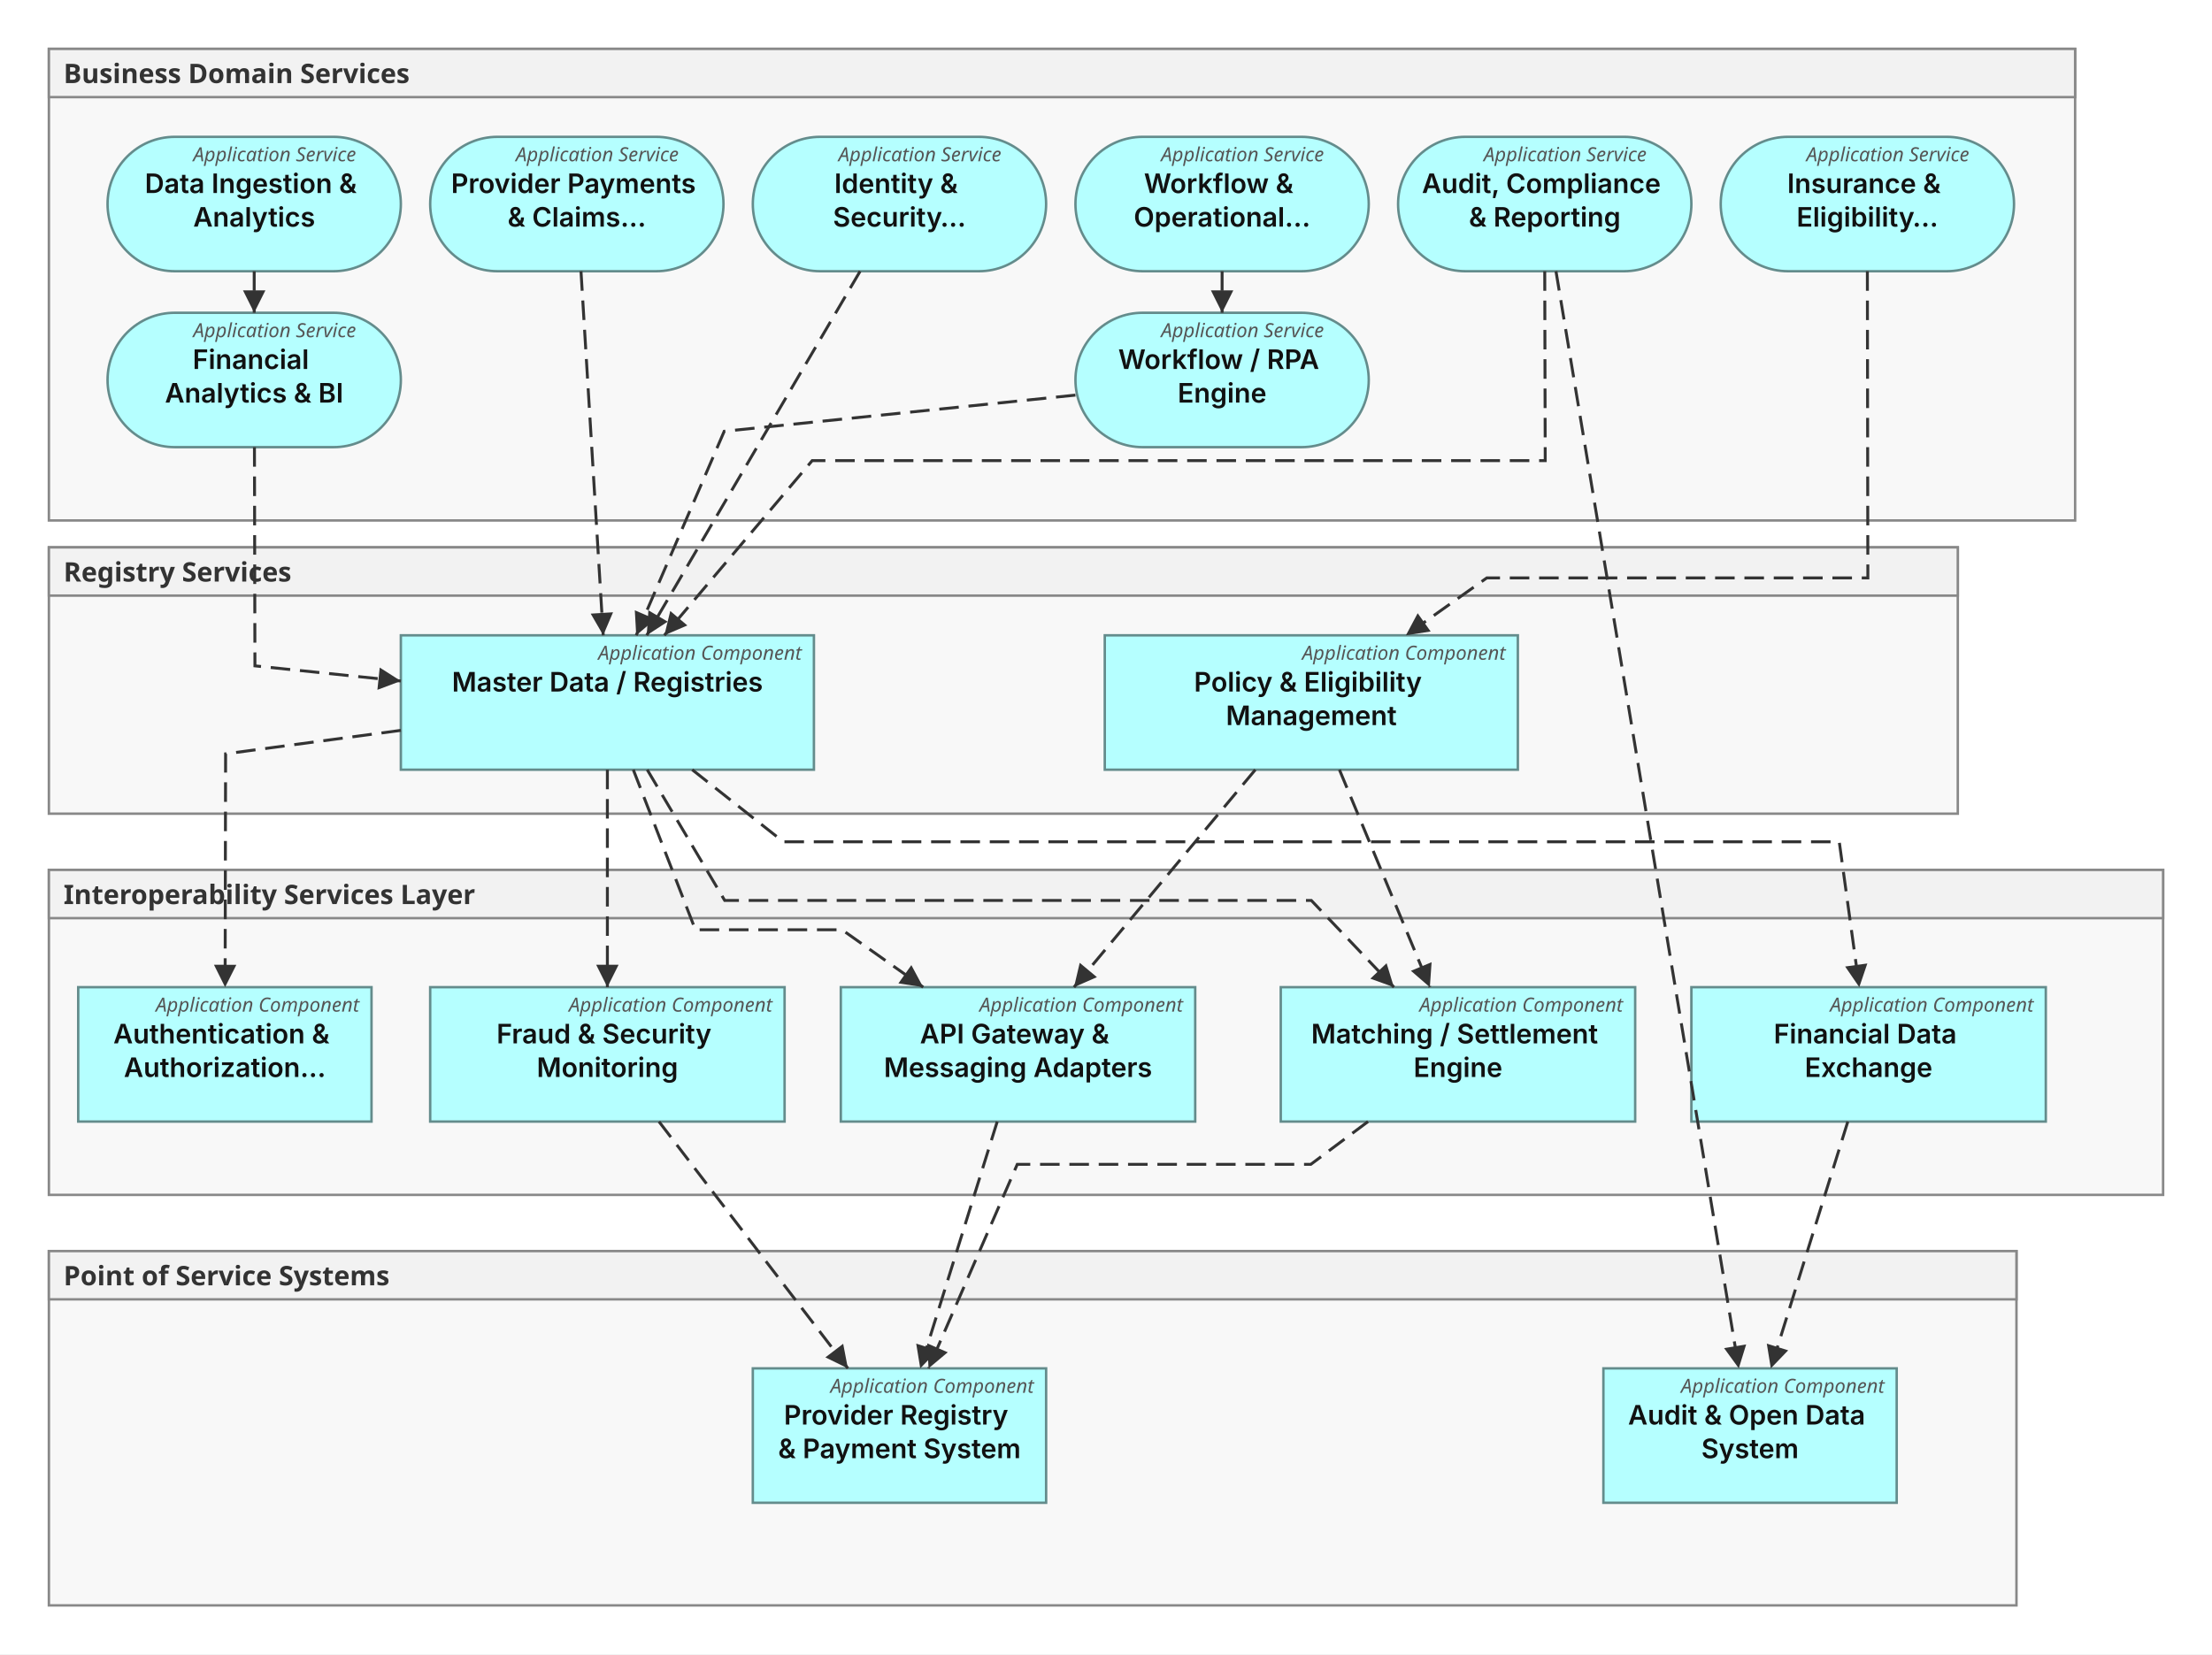
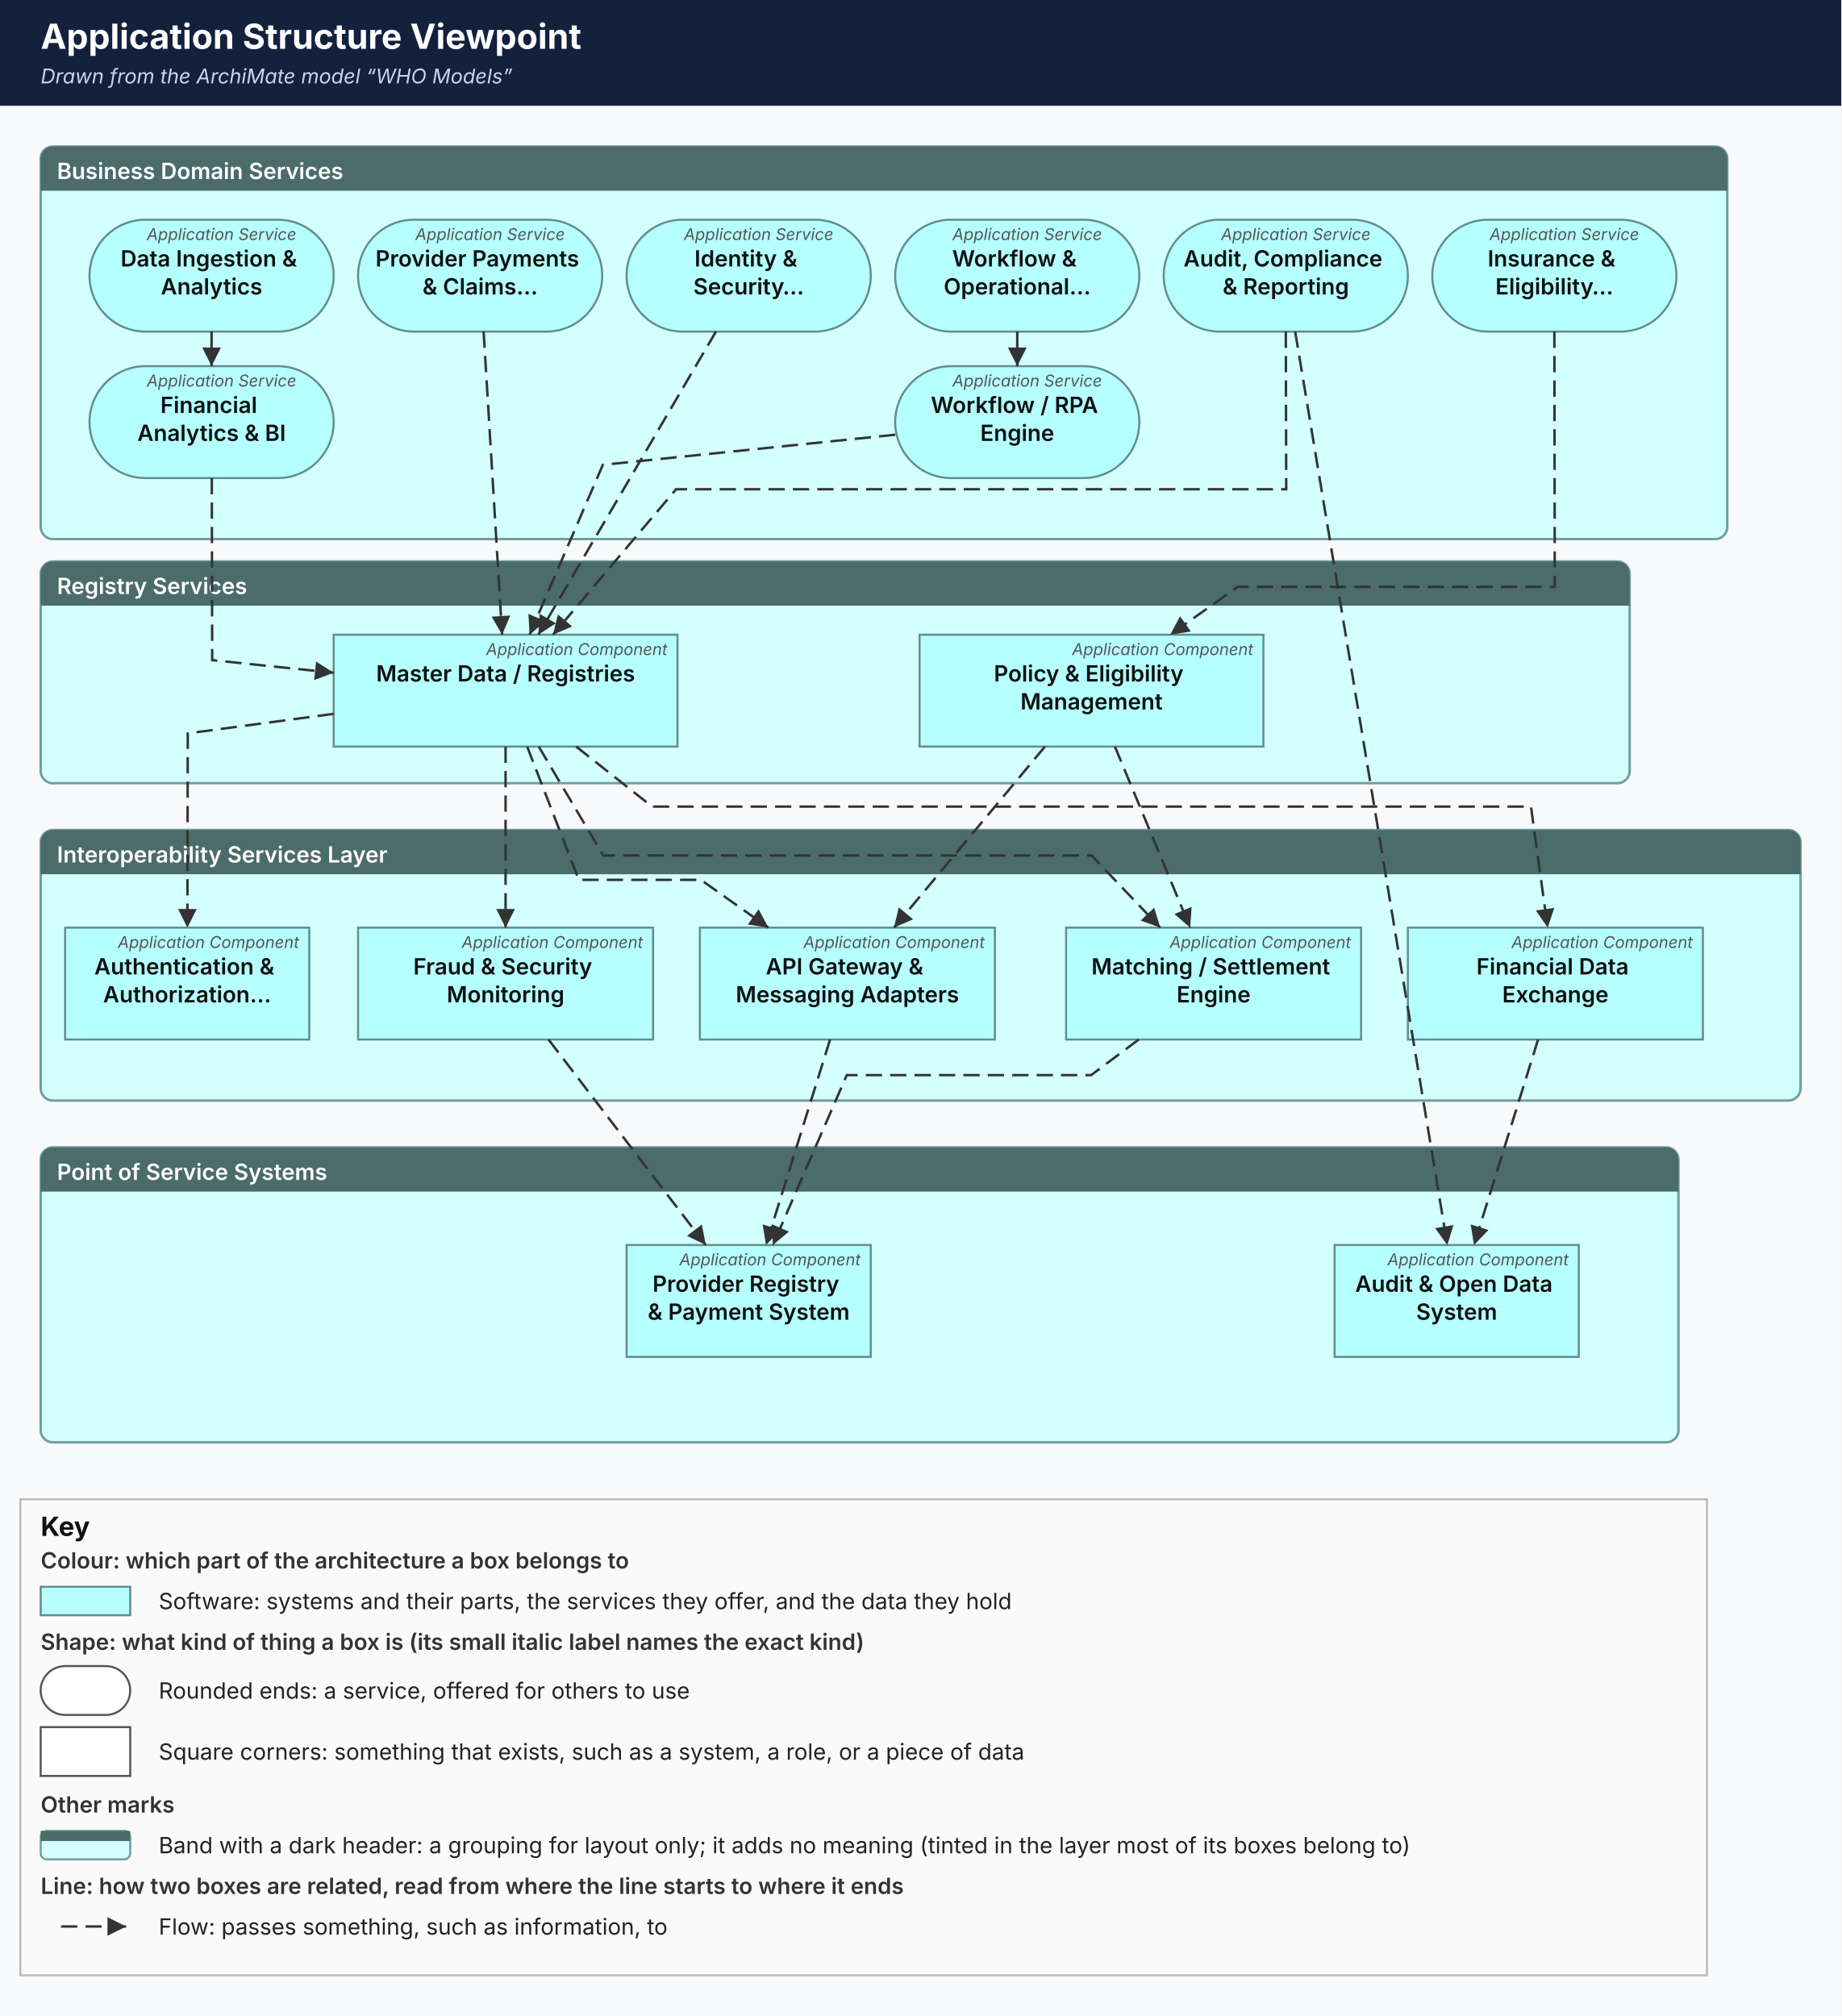
- <svg xmlns="http://www.w3.org/2000/svg" viewBox="28 16 905 677" width="905" height="677" role="img" aria-labelledby="av-title">
+ <svg xmlns="http://www.w3.org/2000/svg" viewBox="28 -36 905 991" width="905" height="991" role="img" aria-labelledby="av-title">
  <style>
- .av-name{font:600 11px system-ui,-apple-system,"Segoe UI",sans-serif;fill:#111}
- .av-type{font:italic 8px system-ui,sans-serif;fill:#555}
- .av-group{font:600 11px system-ui,sans-serif;fill:#333}
- .av-note{font:10px system-ui,sans-serif;fill:#222}
- .av-rel{font:9px system-ui,sans-serif;fill:#333;paint-order:stroke;stroke:#fff;stroke-width:3px}
+ .av-name{font:600 11px Inter, "Segoe UI", system-ui, -apple-system, Helvetica, Arial, sans-serif;fill:#111}
+ .av-type{font:italic 8px Inter, "Segoe UI", system-ui, -apple-system, Helvetica, Arial, sans-serif;fill:#555}
+ .av-group{font:600 11px Inter, "Segoe UI", system-ui, -apple-system, Helvetica, Arial, sans-serif;fill:#333}
+ .av-note{font:10px Inter, "Segoe UI", system-ui, -apple-system, Helvetica, Arial, sans-serif;fill:#222}
+ .av-key{font:11px Inter, "Segoe UI", system-ui, -apple-system, Helvetica, Arial, sans-serif;fill:#222}
+ .av-keyh{font:600 11px Inter, "Segoe UI", system-ui, -apple-system, Helvetica, Arial, sans-serif;fill:#333}
+ .av-keyt{font:700 13px Inter, "Segoe UI", system-ui, -apple-system, Helvetica, Arial, sans-serif;fill:#111}
+ .av-rel{font:9px Inter, "Segoe UI", system-ui, -apple-system, Helvetica, Arial, sans-serif;fill:#333;paint-order:stroke;stroke:#fff;stroke-width:3px}
a:hover rect,a:hover polygon,a:focus rect,a:focus polygon{stroke:#06c;stroke-width:2.5}
</style>
  <defs>
    <marker id="arrow-open" viewBox="0 0 12 12" refX="11" refY="6" markerWidth="11" markerHeight="11" orient="auto-start-reverse" markerUnits="userSpaceOnUse">
      <path d="M1 1 L11 6 L1 11" fill="none" stroke="#333" stroke-width="1.3" />
    </marker>
    <marker id="arrow-filled" viewBox="0 0 12 12" refX="11" refY="6" markerWidth="11" markerHeight="11" orient="auto-start-reverse" markerUnits="userSpaceOnUse">
      <path d="M1 1 L11 6 L1 11 Z" fill="#333" />
    </marker>
    <marker id="arrow-small" viewBox="0 0 10 10" refX="9" refY="5" markerWidth="8" markerHeight="8" orient="auto-start-reverse" markerUnits="userSpaceOnUse">
      <path d="M1 1 L9 5 L1 9" fill="none" stroke="#333" stroke-width="1.2" />
    </marker>
    <marker id="triangle-hollow" viewBox="0 0 14 14" refX="13" refY="7" markerWidth="13" markerHeight="13" orient="auto-start-reverse" markerUnits="userSpaceOnUse">
      <path d="M1 1 L13 7 L1 13 Z" fill="#fff" stroke="#333" stroke-width="1.2" />
    </marker>
    <marker id="diamond-filled" viewBox="0 0 16 10" refX="1" refY="5" markerWidth="16" markerHeight="10" orient="auto-start-reverse" markerUnits="userSpaceOnUse">
      <path d="M1 5 L8 1 L15 5 L8 9 Z" fill="#333" />
    </marker>
    <marker id="diamond-hollow" viewBox="0 0 16 10" refX="1" refY="5" markerWidth="16" markerHeight="10" orient="auto-start-reverse" markerUnits="userSpaceOnUse">
      <path d="M1 5 L8 1 L15 5 L8 9 Z" fill="#fff" stroke="#333" stroke-width="1.2" />
    </marker>
    <marker id="dot" viewBox="0 0 8 8" refX="4" refY="4" markerWidth="7" markerHeight="7" orient="auto" markerUnits="userSpaceOnUse">
      <circle cx="4" cy="4" r="3.2" fill="#333" />
    </marker>
    <pattern id="missing" width="8" height="8" patternUnits="userSpaceOnUse" patternTransform="rotate(45)">
      <rect width="8" height="8" fill="#fff" />
      <line x1="0" y1="0" x2="0" y2="8" stroke="#d33" stroke-width="2" />
    </pattern>
  </defs>
-   <rect x="28" y="16" width="905" height="677" fill="#fff" />
-   <g class="av-g">
-     <rect x="48" y="528" width="805" height="145" fill="#f2f2f2" fill-opacity=".55" stroke="#888" />
-     <rect x="48" y="528" width="805" height="19.75" fill="#f2f2f2" stroke="#888" />
-     <text class="av-group" x="54" y="542">Point of Service Systems</text>
-   </g>
-   <a href="../../../en/dpi-h-ra/archimate/0.2.0-draft.1/elements/id-dcc7c73aa6fd415facde0da5ecae044b/" target="_top">
+   <rect x="28" y="-36" width="905" height="991" fill="#f8f9fb" />
+   <rect x="28" y="-36" width="905" height="52" fill="#14213d" />
+   <text x="48" y="-12" style="font:700 17px Inter, &quot;Segoe UI&quot;, system-ui, -apple-system, Helvetica, Arial, sans-serif;fill:#fff">Application Structure Viewpoint</text>
+   <text x="48" y="5" style="font:italic 10px Inter, &quot;Segoe UI&quot;, system-ui, -apple-system, Helvetica, Arial, sans-serif;fill:#c9d6e6">Drawn from the ArchiMate model “WHO Models”</text>
+   <g class="av-g">
+     <rect x="48" y="528" width="805" height="145" rx="6" fill="#d3ffff" stroke="#709e9e" stroke-width="1.2" />
+     <path d="M48 534 a6 6 0 0 1 6 -6 h793 a6 6 0 0 1 6 6 v15.75 h-805 z" fill="#4c6b6b" />
+     <text class="av-group" x="56" y="544" style="fill:#fff">Point of Service Systems</text>
+   </g>
+   <a href="../../../en/dpi-h-ra/archimate/0.2.0-draft.1/elements/provider-registry-payment-system/" target="_top">
    <rect x="336" y="576" width="120" height="55" fill="#b5ffff" stroke="#648c8c" stroke-width="1" />
    <text class="av-type" x="451" y="586" text-anchor="end">Application Component</text>
    <text class="av-name" x="396" y="599" text-anchor="middle">
      <tspan x="396" dy="0">Provider Registry</tspan>
      <tspan x="396" dy="13.75">&amp; Payment System</tspan>
    </text>
  </a>
-   <a href="../../../en/dpi-h-ra/archimate/0.2.0-draft.1/elements/id-d9935dad6b5f4b5c8e0081a5209ab3f3/" target="_top">
+   <a href="../../../en/dpi-h-ra/archimate/0.2.0-draft.1/elements/audit-open-data-system/" target="_top">
    <rect x="684" y="576" width="120" height="55" fill="#b5ffff" stroke="#648c8c" stroke-width="1" />
    <text class="av-type" x="799" y="586" text-anchor="end">Application Component</text>
    <text class="av-name" x="744" y="599" text-anchor="middle">
      <tspan x="744" dy="0">Audit &amp; Open Data</tspan>
      <tspan x="744" dy="13.75">System</tspan>
    </text>
  </a>
  <g class="av-g">
-     <rect x="48" y="240" width="781" height="109" fill="#f2f2f2" fill-opacity=".55" stroke="#888" />
-     <rect x="48" y="240" width="781" height="19.75" fill="#f2f2f2" stroke="#888" />
-     <text class="av-group" x="54" y="254">Registry Services</text>
-   </g>
-   <a href="../../../en/dpi-h-ra/archimate/0.2.0-draft.1/elements/id-7e9bcaab8a4c46d0ae061e5f7ebb3928/" target="_top">
+     <rect x="48" y="240" width="781" height="109" rx="6" fill="#d3ffff" stroke="#709e9e" stroke-width="1.2" />
+     <path d="M48 246 a6 6 0 0 1 6 -6 h769 a6 6 0 0 1 6 6 v15.75 h-781 z" fill="#4c6b6b" />
+     <text class="av-group" x="56" y="256" style="fill:#fff">Registry Services</text>
+   </g>
+   <a href="../../../en/dpi-h-ra/archimate/0.2.0-draft.1/elements/master-data-registries/" target="_top">
    <rect x="192" y="276" width="169" height="55" fill="#b5ffff" stroke="#648c8c" stroke-width="1" />
    <text class="av-type" x="356" y="286" text-anchor="end">Application Component</text>
    <text class="av-name" x="276.5" y="299" text-anchor="middle">
      <tspan x="276.5" dy="0">Master Data / Registries</tspan>
    </text>
  </a>
-   <a href="../../../en/dpi-h-ra/archimate/0.2.0-draft.1/elements/id-af7b2ee2498d4b48b7d2ce3e50a56daa/" target="_top">
+   <a href="../../../en/dpi-h-ra/archimate/0.2.0-draft.1/elements/policy-eligibility-management/" target="_top">
    <rect x="480" y="276" width="169" height="55" fill="#b5ffff" stroke="#648c8c" stroke-width="1" />
    <text class="av-type" x="644" y="286" text-anchor="end">Application Component</text>
    <text class="av-name" x="564.5" y="299" text-anchor="middle">
      <tspan x="564.5" dy="0">Policy &amp; Eligibility</tspan>
      <tspan x="564.5" dy="13.75">Management</tspan>
    </text>
  </a>
  <g class="av-g">
-     <rect x="48" y="372" width="865" height="133" fill="#f2f2f2" fill-opacity=".55" stroke="#888" />
-     <rect x="48" y="372" width="865" height="19.75" fill="#f2f2f2" stroke="#888" />
-     <text class="av-group" x="54" y="386">Interoperability Services Layer</text>
-   </g>
-   <a href="../../../en/dpi-h-ra/archimate/0.2.0-draft.1/elements/id-911fc9530aad4f97853be48fa61e2ae7/" target="_top">
+     <rect x="48" y="372" width="865" height="133" rx="6" fill="#d3ffff" stroke="#709e9e" stroke-width="1.2" />
+     <path d="M48 378 a6 6 0 0 1 6 -6 h853 a6 6 0 0 1 6 6 v15.75 h-865 z" fill="#4c6b6b" />
+     <text class="av-group" x="56" y="388" style="fill:#fff">Interoperability Services Layer</text>
+   </g>
+   <a href="../../../en/dpi-h-ra/archimate/0.2.0-draft.1/elements/api-gateway-messaging-adapters/" target="_top">
    <rect x="372" y="420" width="145" height="55" fill="#b5ffff" stroke="#648c8c" stroke-width="1" />
    <text class="av-type" x="512" y="430" text-anchor="end">Application Component</text>
    <text class="av-name" x="444.5" y="443" text-anchor="middle">
      <tspan x="444.5" dy="0">API Gateway &amp;</tspan>
      <tspan x="444.5" dy="13.75">Messaging Adapters</tspan>
    </text>
  </a>
-   <a href="../../../en/dpi-h-ra/archimate/0.2.0-draft.1/elements/id-5b661f394fb3480b9cf1d715bfb33be5/" target="_top">
+   <a href="../../../en/dpi-h-ra/archimate/0.2.0-draft.1/elements/matching-settlement-engine/" target="_top">
    <rect x="552" y="420" width="145" height="55" fill="#b5ffff" stroke="#648c8c" stroke-width="1" />
    <text class="av-type" x="692" y="430" text-anchor="end">Application Component</text>
    <text class="av-name" x="624.5" y="443" text-anchor="middle">
      <tspan x="624.5" dy="0">Matching / Settlement</tspan>
      <tspan x="624.5" dy="13.75">Engine</tspan>
    </text>
  </a>
-   <a href="../../../en/dpi-h-ra/archimate/0.2.0-draft.1/elements/id-d1a3993a9bd04046913a4a071a4cb25e/" target="_top">
+   <a href="../../../en/dpi-h-ra/archimate/0.2.0-draft.1/elements/fraud-security-monitoring/" target="_top">
    <rect x="204" y="420" width="145" height="55" fill="#b5ffff" stroke="#648c8c" stroke-width="1" />
    <text class="av-type" x="344" y="430" text-anchor="end">Application Component</text>
    <text class="av-name" x="276.5" y="443" text-anchor="middle">
      <tspan x="276.5" dy="0">Fraud &amp; Security</tspan>
      <tspan x="276.5" dy="13.75">Monitoring</tspan>
    </text>
  </a>
-   <a href="../../../en/dpi-h-ra/archimate/0.2.0-draft.1/elements/id-ff19ad1682b04f15b6d95f475f46a174/" target="_top">
+   <a href="../../../en/dpi-h-ra/archimate/0.2.0-draft.1/elements/authentication-authorization-system/" target="_top">
    <rect x="60" y="420" width="120" height="55" fill="#b5ffff" stroke="#648c8c" stroke-width="1" />
    <text class="av-type" x="175" y="430" text-anchor="end">Application Component</text>
    <text class="av-name" x="120" y="443" text-anchor="middle">
      <tspan x="120" dy="0">Authentication &amp;</tspan>
      <tspan x="120" dy="13.75">Authorization…</tspan>
    </text>
  </a>
-   <a href="../../../en/dpi-h-ra/archimate/0.2.0-draft.1/elements/id-3b3780920a824a5680e3087d023ae7d6/" target="_top">
+   <a href="../../../en/dpi-h-ra/archimate/0.2.0-draft.1/elements/financial-data-exchange-3b37/" target="_top">
    <rect x="720" y="420" width="145" height="55" fill="#b5ffff" stroke="#648c8c" stroke-width="1" />
    <text class="av-type" x="860" y="430" text-anchor="end">Application Component</text>
    <text class="av-name" x="792.5" y="443" text-anchor="middle">
      <tspan x="792.5" dy="0">Financial Data</tspan>
      <tspan x="792.5" dy="13.75">Exchange</tspan>
    </text>
  </a>
  <g class="av-g">
-     <rect x="48" y="36" width="829" height="193" fill="#f2f2f2" fill-opacity=".55" stroke="#888" />
-     <rect x="48" y="36" width="829" height="19.75" fill="#f2f2f2" stroke="#888" />
-     <text class="av-group" x="54" y="50">Business Domain Services</text>
-   </g>
-   <a href="../../../en/dpi-h-ra/archimate/0.2.0-draft.1/elements/id-b7654186506645128e0736f2fff36baa/" target="_top">
+     <rect x="48" y="36" width="829" height="193" rx="6" fill="#d3ffff" stroke="#709e9e" stroke-width="1.2" />
+     <path d="M48 42 a6 6 0 0 1 6 -6 h817 a6 6 0 0 1 6 6 v15.75 h-829 z" fill="#4c6b6b" />
+     <text class="av-group" x="56" y="52" style="fill:#fff">Business Domain Services</text>
+   </g>
+   <a href="../../../en/dpi-h-ra/archimate/0.2.0-draft.1/elements/data-ingestion-analytics/" target="_top">
    <rect x="72" y="72" width="120" height="55" rx="27.5" fill="#b5ffff" stroke="#648c8c" stroke-width="1" />
    <text class="av-type" x="173.667" y="82" text-anchor="end">Application Service</text>
    <text class="av-name" x="132" y="95" text-anchor="middle">
      <tspan x="132" dy="0">Data Ingestion &amp;</tspan>
      <tspan x="132" dy="13.75">Analytics</tspan>
    </text>
  </a>
-   <a href="../../../en/dpi-h-ra/archimate/0.2.0-draft.1/elements/id-59cb2c23858b4a61b14582ae8f85faf3/" target="_top">
+   <a href="../../../en/dpi-h-ra/archimate/0.2.0-draft.1/elements/provider-payments-claims-management/" target="_top">
    <rect x="204" y="72" width="120" height="55" rx="27.5" fill="#b5ffff" stroke="#648c8c" stroke-width="1" />
    <text class="av-type" x="305.667" y="82" text-anchor="end">Application Service</text>
    <text class="av-name" x="264" y="95" text-anchor="middle">
      <tspan x="264" dy="0">Provider Payments</tspan>
      <tspan x="264" dy="13.75">&amp; Claims…</tspan>
    </text>
  </a>
-   <a href="../../../en/dpi-h-ra/archimate/0.2.0-draft.1/elements/id-956d542c4c8743c9a7bac9920b057b12/" target="_top">
+   <a href="../../../en/dpi-h-ra/archimate/0.2.0-draft.1/elements/identity-security-management/" target="_top">
    <rect x="336" y="72" width="120" height="55" rx="27.5" fill="#b5ffff" stroke="#648c8c" stroke-width="1" />
    <text class="av-type" x="437.667" y="82" text-anchor="end">Application Service</text>
    <text class="av-name" x="396" y="95" text-anchor="middle">
      <tspan x="396" dy="0">Identity &amp;</tspan>
      <tspan x="396" dy="13.75">Security…</tspan>
    </text>
  </a>
-   <a href="../../../en/dpi-h-ra/archimate/0.2.0-draft.1/elements/id-828e719cbfc84d66aa4996dc72682812/" target="_top">
+   <a href="../../../en/dpi-h-ra/archimate/0.2.0-draft.1/elements/workflow-operational-automation/" target="_top">
    <rect x="468" y="72" width="120" height="55" rx="27.5" fill="#b5ffff" stroke="#648c8c" stroke-width="1" />
    <text class="av-type" x="569.667" y="82" text-anchor="end">Application Service</text>
    <text class="av-name" x="528" y="95" text-anchor="middle">
      <tspan x="528" dy="0">Workflow &amp;</tspan>
      <tspan x="528" dy="13.75">Operational…</tspan>
    </text>
  </a>
-   <a href="../../../en/dpi-h-ra/archimate/0.2.0-draft.1/elements/id-43e3adf526e94af7b14e5d852fea3fc4/" target="_top">
+   <a href="../../../en/dpi-h-ra/archimate/0.2.0-draft.1/elements/audit-compliance-reporting/" target="_top">
    <rect x="600" y="72" width="120" height="55" rx="27.5" fill="#b5ffff" stroke="#648c8c" stroke-width="1" />
    <text class="av-type" x="701.667" y="82" text-anchor="end">Application Service</text>
    <text class="av-name" x="660" y="95" text-anchor="middle">
      <tspan x="660" dy="0">Audit, Compliance</tspan>
      <tspan x="660" dy="13.75">&amp; Reporting</tspan>
    </text>
  </a>
-   <a href="../../../en/dpi-h-ra/archimate/0.2.0-draft.1/elements/id-bad54d1098c849299bd4388bbee79d39/" target="_top">
+   <a href="../../../en/dpi-h-ra/archimate/0.2.0-draft.1/elements/insurance-eligibility-management/" target="_top">
    <rect x="732" y="72" width="120" height="55" rx="27.5" fill="#b5ffff" stroke="#648c8c" stroke-width="1" />
    <text class="av-type" x="833.667" y="82" text-anchor="end">Application Service</text>
    <text class="av-name" x="792" y="95" text-anchor="middle">
      <tspan x="792" dy="0">Insurance &amp;</tspan>
      <tspan x="792" dy="13.75">Eligibility…</tspan>
    </text>
  </a>
-   <a href="../../../en/dpi-h-ra/archimate/0.2.0-draft.1/elements/id-a3659551e9684671a470c094360c920b/" target="_top">
+   <a href="../../../en/dpi-h-ra/archimate/0.2.0-draft.1/elements/workflow-rpa-engine-a365/" target="_top">
    <rect x="468" y="144" width="120" height="55" rx="27.5" fill="#b5ffff" stroke="#648c8c" stroke-width="1" />
    <text class="av-type" x="569.667" y="154" text-anchor="end">Application Service</text>
    <text class="av-name" x="528" y="167" text-anchor="middle">
      <tspan x="528" dy="0">Workflow / RPA</tspan>
      <tspan x="528" dy="13.75">Engine</tspan>
    </text>
  </a>
-   <a href="../../../en/dpi-h-ra/archimate/0.2.0-draft.1/elements/id-ffd225bc15064833a8b443b292a98d2e/" target="_top">
+   <a href="../../../en/dpi-h-ra/archimate/0.2.0-draft.1/elements/financial-analytics-bi-ffd2/" target="_top">
    <rect x="72" y="144" width="120" height="55" rx="27.5" fill="#b5ffff" stroke="#648c8c" stroke-width="1" />
    <text class="av-type" x="173.667" y="154" text-anchor="end">Application Service</text>
    <text class="av-name" x="132" y="167" text-anchor="middle">
      <tspan x="132" dy="0">Financial</tspan>
      <tspan x="132" dy="13.75">Analytics &amp; BI</tspan>
    </text>
  </a>
  <a href="../../../en/dpi-h-ra/archimate/0.2.0-draft.1/relationships/id-1f3609311a22429da44ec1a68a51a994/" target="_top">
    <path d="M287.1 331 L312.5 396.5 L372.5 396.5 L405.7 420" fill="none" stroke="#333" stroke-width="1.2" stroke-dasharray="8 4" marker-end="url(#arrow-filled)" />
    <path d="M287.1 331 L312.5 396.5 L372.5 396.5 L405.7 420" fill="none" stroke="transparent" stroke-width="8" />
  </a>
  <a href="../../../en/dpi-h-ra/archimate/0.2.0-draft.1/relationships/id-184290c506b1457892c4026d64eb59c7/" target="_top">
    <path d="M292.8 331 L324.5 384.5 L564.5 384.5 L598.3 420" fill="none" stroke="#333" stroke-width="1.2" stroke-dasharray="8 4" marker-end="url(#arrow-filled)" />
    <path d="M292.8 331 L324.5 384.5 L564.5 384.5 L598.3 420" fill="none" stroke="transparent" stroke-width="8" />
  </a>
  <a href="../../../en/dpi-h-ra/archimate/0.2.0-draft.1/relationships/id-0f6b2cd513784079a0ad777a4eaf4d98/" target="_top">
    <path d="M276.5 331 L276.5 420" fill="none" stroke="#333" stroke-width="1.2" stroke-dasharray="8 4" marker-end="url(#arrow-filled)" />
    <path d="M276.5 331 L276.5 420" fill="none" stroke="transparent" stroke-width="8" />
  </a>
  <a href="../../../en/dpi-h-ra/archimate/0.2.0-draft.1/relationships/id-a0be6ba6c9c54e329483c0edb0e364c9/" target="_top">
    <path d="M192 314.9 L120.3 324.5 L120.1 420" fill="none" stroke="#333" stroke-width="1.2" stroke-dasharray="8 4" marker-end="url(#arrow-filled)" />
    <path d="M192 314.9 L120.3 324.5 L120.1 420" fill="none" stroke="transparent" stroke-width="8" />
  </a>
  <a href="../../../en/dpi-h-ra/archimate/0.2.0-draft.1/relationships/id-d9e9312dfd0146afa2cc0bd82189ef26/" target="_top">
    <path d="M311.2 331 L348.5 360.5 L780.5 360.5 L788.7 420" fill="none" stroke="#333" stroke-width="1.2" stroke-dasharray="8 4" marker-end="url(#arrow-filled)" />
    <path d="M311.2 331 L348.5 360.5 L780.5 360.5 L788.7 420" fill="none" stroke="transparent" stroke-width="8" />
  </a>
  <a href="../../../en/dpi-h-ra/archimate/0.2.0-draft.1/relationships/id-b34351e167094a968cee2da5e9d7bdd6/" target="_top">
    <path d="M541.6 331 L467.4 420" fill="none" stroke="#333" stroke-width="1.2" stroke-dasharray="8 4" marker-end="url(#arrow-filled)" />
    <path d="M541.6 331 L467.4 420" fill="none" stroke="transparent" stroke-width="8" />
  </a>
  <a href="../../../en/dpi-h-ra/archimate/0.2.0-draft.1/relationships/id-0423af357c234475a5e71e936da1d592/" target="_top">
    <path d="M576 331 L613 420" fill="none" stroke="#333" stroke-width="1.2" stroke-dasharray="8 4" marker-end="url(#arrow-filled)" />
    <path d="M576 331 L613 420" fill="none" stroke="transparent" stroke-width="8" />
  </a>
  <a href="../../../en/dpi-h-ra/archimate/0.2.0-draft.1/relationships/id-15834a91d2e9422da5f5efc3325d5502/" target="_top">
    <path d="M436 475 L404.5 576" fill="none" stroke="#333" stroke-width="1.2" stroke-dasharray="8 4" marker-end="url(#arrow-filled)" />
    <path d="M436 475 L404.5 576" fill="none" stroke="transparent" stroke-width="8" />
  </a>
  <a href="../../../en/dpi-h-ra/archimate/0.2.0-draft.1/relationships/id-4e195b755e2c4f81a596b6168b80a48f/" target="_top">
    <path d="M587.7 475 L564.3 492.5 L444.2 492.5 L407.9 576" fill="none" stroke="#333" stroke-width="1.2" stroke-dasharray="8 4" marker-end="url(#arrow-filled)" />
    <path d="M587.7 475 L564.3 492.5 L444.2 492.5 L407.9 576" fill="none" stroke="transparent" stroke-width="8" />
  </a>
  <a href="../../../en/dpi-h-ra/archimate/0.2.0-draft.1/relationships/id-cfe22dbfeb91450881d49f5a3a697821/" target="_top">
    <path d="M297.6 475 L374.9 576" fill="none" stroke="#333" stroke-width="1.2" stroke-dasharray="8 4" marker-end="url(#arrow-filled)" />
    <path d="M297.6 475 L374.9 576" fill="none" stroke="transparent" stroke-width="8" />
  </a>
  <a href="../../../en/dpi-h-ra/archimate/0.2.0-draft.1/relationships/id-cf5c6c62825746ee8b5bb4a616fa1815/" target="_top">
    <path d="M784 475 L752.5 576" fill="none" stroke="#333" stroke-width="1.2" stroke-dasharray="8 4" marker-end="url(#arrow-filled)" />
    <path d="M784 475 L752.5 576" fill="none" stroke="transparent" stroke-width="8" />
  </a>
  <a href="../../../en/dpi-h-ra/archimate/0.2.0-draft.1/relationships/id-6fb50f1135824fe1bec1c46a217134dd/" target="_top">
    <path d="M132 127 L132 144" fill="none" stroke="#333" stroke-width="1.2" stroke-dasharray="8 4" marker-end="url(#arrow-filled)" />
    <path d="M132 127 L132 144" fill="none" stroke="transparent" stroke-width="8" />
  </a>
  <a href="../../../en/dpi-h-ra/archimate/0.2.0-draft.1/relationships/id-a26eb5963efb4e93a872711cce341aa7/" target="_top">
    <path d="M265.7 127 L274.8 276" fill="none" stroke="#333" stroke-width="1.2" stroke-dasharray="8 4" marker-end="url(#arrow-filled)" />
    <path d="M265.7 127 L274.8 276" fill="none" stroke="transparent" stroke-width="8" />
  </a>
  <a href="../../../en/dpi-h-ra/archimate/0.2.0-draft.1/relationships/id-fdf94f590e7b462aaab363dda6eeece0/" target="_top">
    <path d="M379.9 127 L292.6 276" fill="none" stroke="#333" stroke-width="1.2" stroke-dasharray="8 4" marker-end="url(#arrow-filled)" />
    <path d="M379.9 127 L292.6 276" fill="none" stroke="transparent" stroke-width="8" />
  </a>
  <a href="../../../en/dpi-h-ra/archimate/0.2.0-draft.1/relationships/id-490281245acc46bead6489a896106183/" target="_top">
    <path d="M528 127 L528 144" fill="none" stroke="#333" stroke-width="1.2" stroke-dasharray="8 4" marker-end="url(#arrow-filled)" />
    <path d="M528 127 L528 144" fill="none" stroke="transparent" stroke-width="8" />
  </a>
  <a href="../../../en/dpi-h-ra/archimate/0.2.0-draft.1/relationships/id-7d58e1dd51b948f8bfb351189407da60/" target="_top">
    <path d="M660 127 L660.2 204.5 L360.3 204.5 L299.8 276" fill="none" stroke="#333" stroke-width="1.2" stroke-dasharray="8 4" marker-end="url(#arrow-filled)" />
    <path d="M660 127 L660.2 204.5 L360.3 204.5 L299.8 276" fill="none" stroke="transparent" stroke-width="8" />
  </a>
  <a href="../../../en/dpi-h-ra/archimate/0.2.0-draft.1/relationships/id-83a9673bf10a452da8148bd9ef14d83f/" target="_top">
    <path d="M664.6 127 L739.4 576" fill="none" stroke="#333" stroke-width="1.2" stroke-dasharray="8 4" marker-end="url(#arrow-filled)" />
    <path d="M664.6 127 L739.4 576" fill="none" stroke="transparent" stroke-width="8" />
  </a>
  <a href="../../../en/dpi-h-ra/archimate/0.2.0-draft.1/relationships/id-712f3f91ba694f7f9aab741cd8c8d259/" target="_top">
    <path d="M792 127 L792.2 252.5 L636.3 252.5 L603.2 276" fill="none" stroke="#333" stroke-width="1.2" stroke-dasharray="8 4" marker-end="url(#arrow-filled)" />
    <path d="M792 127 L792.2 252.5 L636.3 252.5 L603.2 276" fill="none" stroke="transparent" stroke-width="8" />
  </a>
  <a href="../../../en/dpi-h-ra/archimate/0.2.0-draft.1/relationships/id-3c72e65f87b44bf4989b15bf3b0eebce/" target="_top">
    <path d="M468 177.7 L324.3 192.5 L288.3 276" fill="none" stroke="#333" stroke-width="1.2" stroke-dasharray="8 4" marker-end="url(#arrow-filled)" />
    <path d="M468 177.7 L324.3 192.5 L288.3 276" fill="none" stroke="transparent" stroke-width="8" />
  </a>
  <a href="../../../en/dpi-h-ra/archimate/0.2.0-draft.1/relationships/id-c3abcaeacc064d65a67752b2b4d848df/" target="_top">
    <path d="M132.1 199 L132.3 288.5 L192 294.7" fill="none" stroke="#333" stroke-width="1.2" stroke-dasharray="8 4" marker-end="url(#arrow-filled)" />
    <path d="M132.1 199 L132.3 288.5 L192 294.7" fill="none" stroke="transparent" stroke-width="8" />
  </a>
+   <g class="av-legend">
+     <rect x="38" y="701" width="829" height="234" fill="#fafafa" stroke="#bbb" />
+     <text class="av-keyt" x="48" y="719">Key</text>
+     <text class="av-keyh" x="48" y="735">Colour: which part of the architecture a box belongs to</text>
+     <rect x="48" y="744" width="44" height="14" fill="#b5ffff" stroke="#648c8c" />
+     <text class="av-key" x="106" y="755">Software: systems and their parts, the services they offer, and the data they hold</text>
+     <text class="av-keyh" x="48" y="775">Shape: what kind of thing a box is (its small italic label names the exact kind)</text>
+     <rect x="48" y="783" width="44" height="24" rx="12" fill="#fff" stroke="#555" />
+     <text class="av-key" x="106" y="799">Rounded ends: a service, offered for others to use</text>
+     <rect x="48" y="813" width="44" height="24" fill="#fff" stroke="#555" />
+     <text class="av-key" x="106" y="829">Square corners: something that exists, such as a system, a role, or a piece of data</text>
+     <text class="av-keyh" x="48" y="855">Other marks</text>
+     <rect x="48" y="864" width="44" height="14" rx="3" fill="#d3ffff" stroke="#709e9e" />
+     <rect x="48" y="864" width="44" height="5" fill="#4c6b6b" />
+     <text class="av-key" x="106" y="875">Band with a dark header: a grouping for layout only; it adds no meaning (tinted in the layer most of its boxes belong to)</text>
+     <text class="av-keyh" x="48" y="895">Line: how two boxes are related, read from where the line starts to where it ends</text>
+     <path d="M58 911 L90 911" fill="none" stroke="#333" stroke-width="1.2" stroke-dasharray="8 4" marker-end="url(#arrow-filled)" />
+     <text class="av-key" x="106" y="915">Flow: passes something, such as information, to</text>
+   </g>
</svg>
